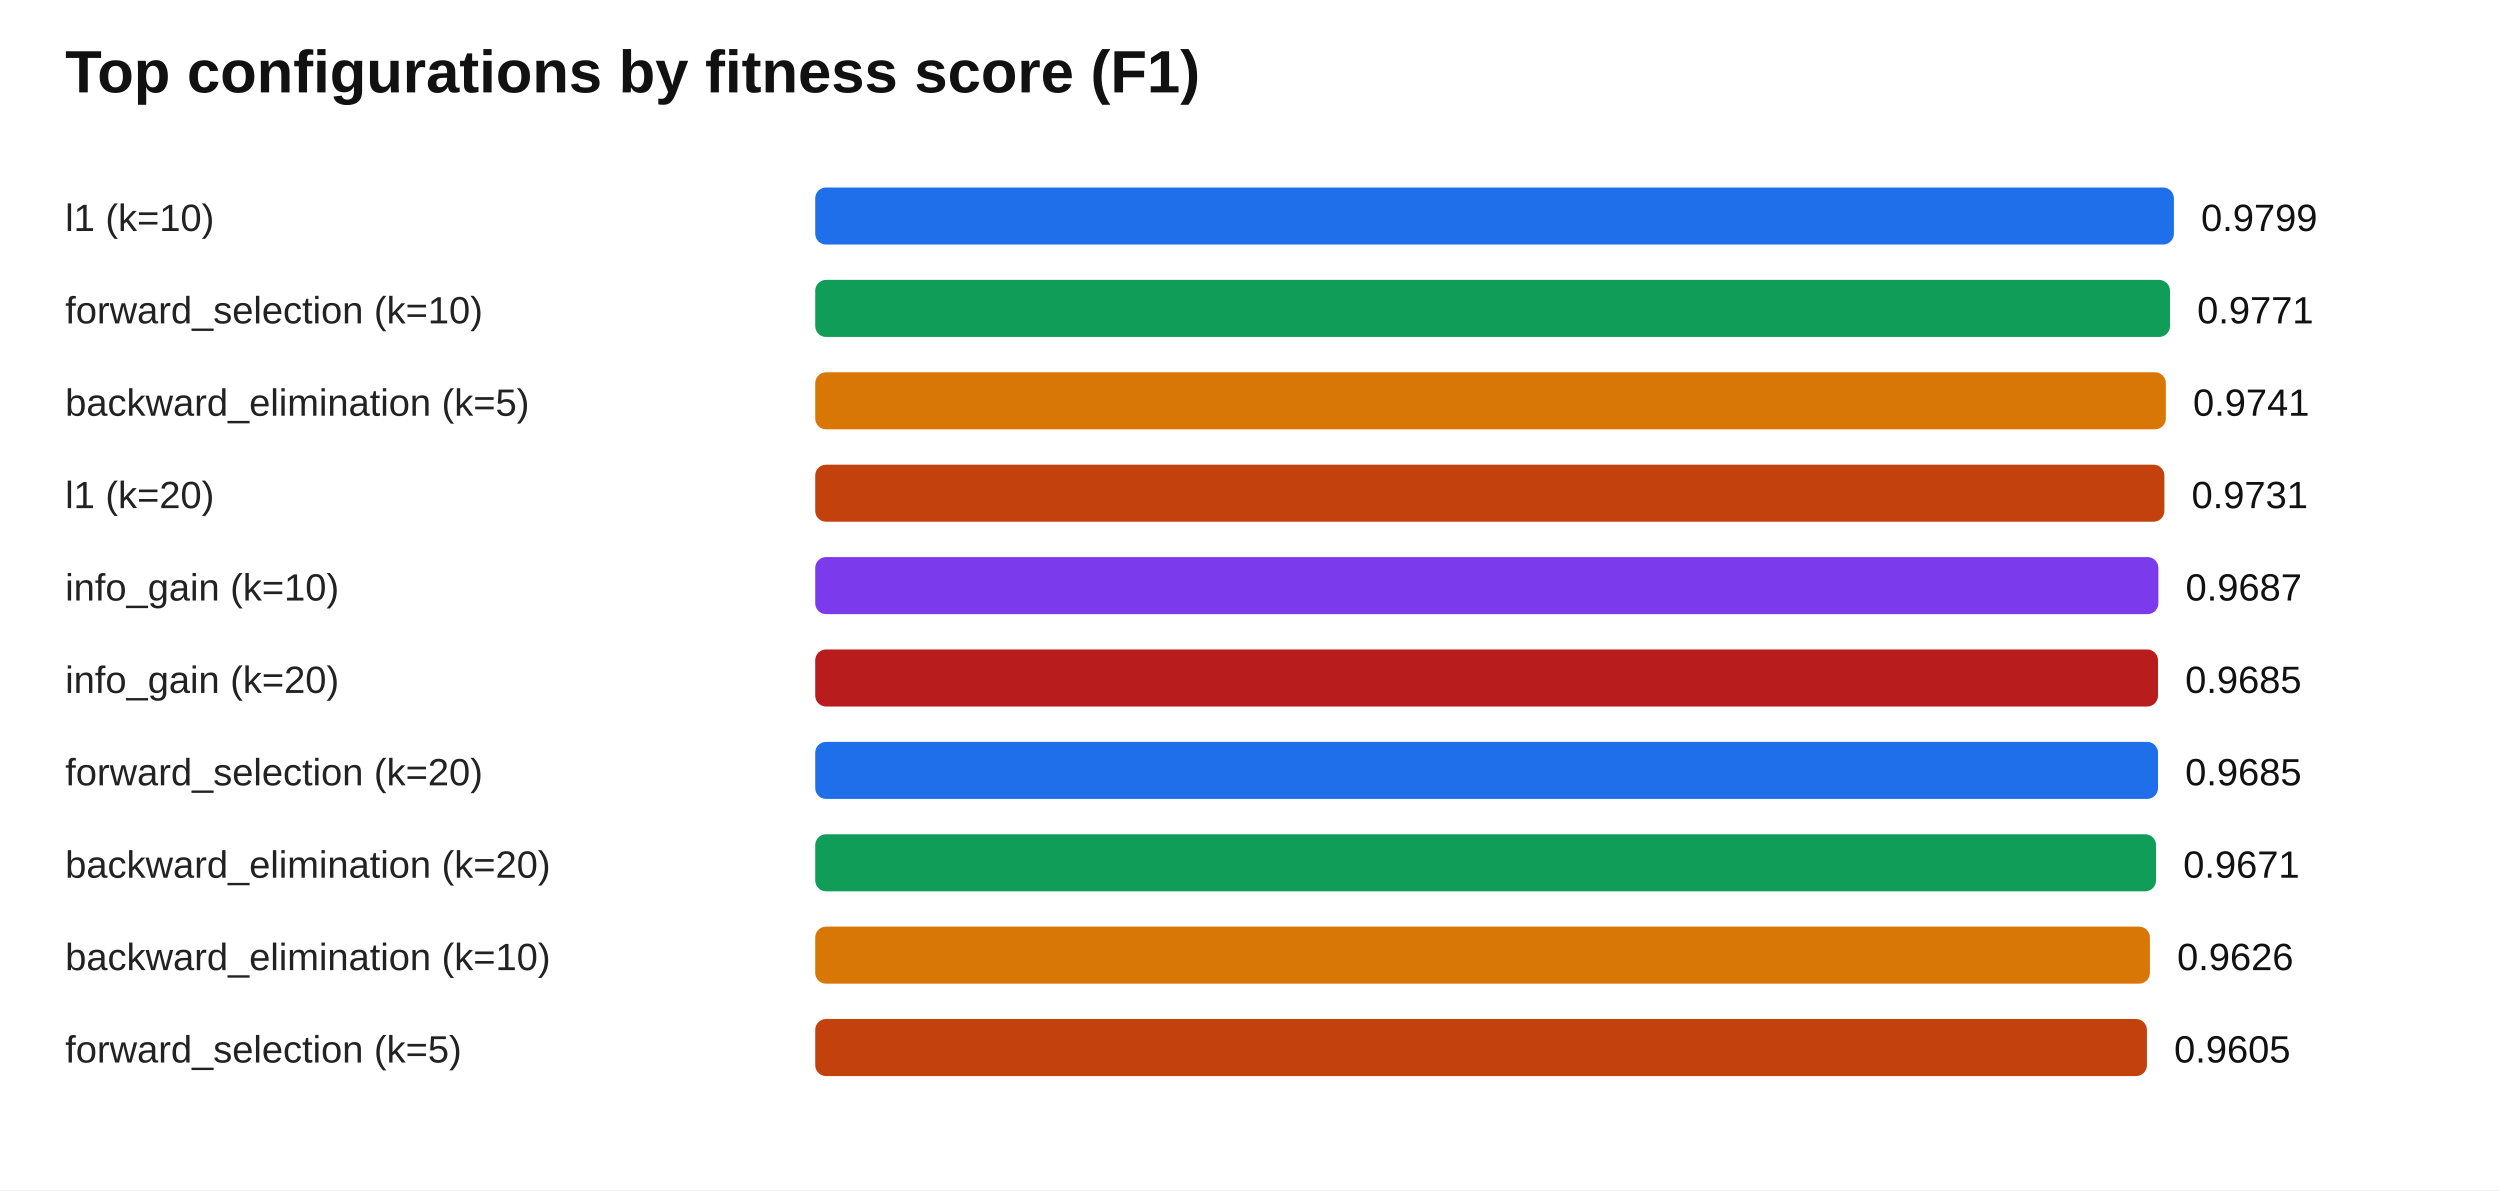
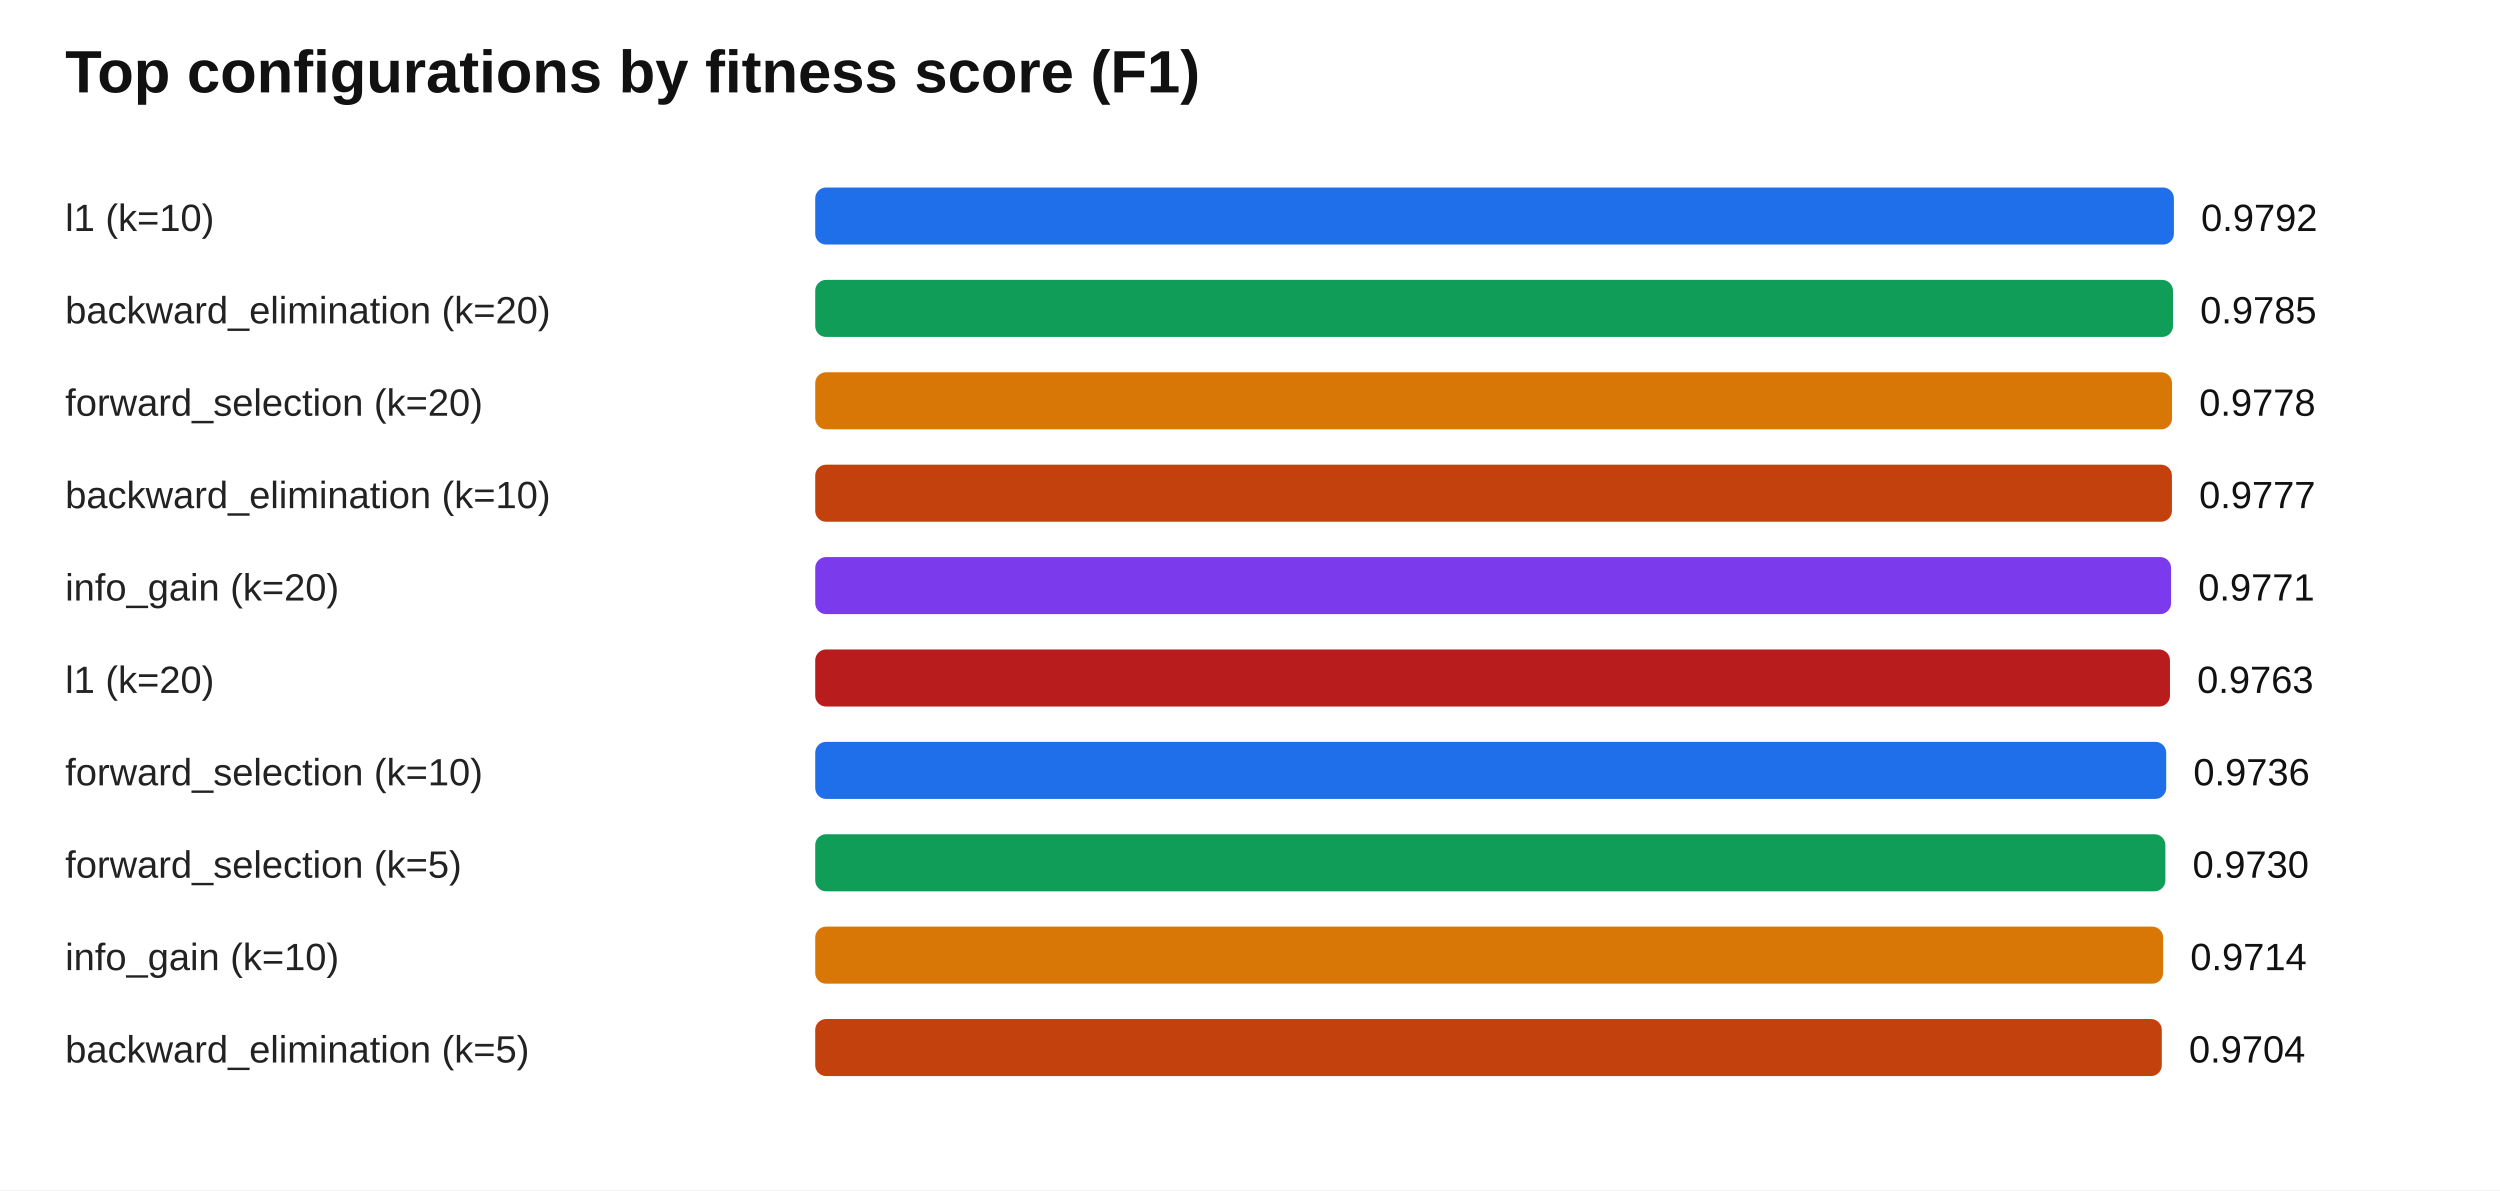
<svg xmlns="http://www.w3.org/2000/svg" width="920" height="438" viewBox="0 0 920 438">
  <rect width="100%" height="100%" fill="#ffffff" />
  <text x="24" y="34" font-family="Arial, sans-serif" font-size="22" font-weight="700" fill="#111111">Top configurations by fitness score (F1)</text>
  <text x="24" y="85" font-family="Arial, sans-serif" font-size="14" fill="#222222">l1 (k=10)</text>
  <rect x="300" y="69" width="500.00" height="21" rx="4" fill="#1f6feb" />
-   <text x="810.0" y="85" font-family="Arial, sans-serif" font-size="14" fill="#111111">0.9799</text>
-   <text x="24" y="119" font-family="Arial, sans-serif" font-size="14" fill="#222222">forward_selection (k=10)</text>
-   <rect x="300" y="103" width="498.56" height="21" rx="4" fill="#0f9d58" />
-   <text x="808.556" y="119" font-family="Arial, sans-serif" font-size="14" fill="#111111">0.9771</text>
-   <text x="24" y="153" font-family="Arial, sans-serif" font-size="14" fill="#222222">backward_elimination (k=5)</text>
-   <rect x="300" y="137" width="497.03" height="21" rx="4" fill="#d97706" />
-   <text x="807.03" y="153" font-family="Arial, sans-serif" font-size="14" fill="#111111">0.9741</text>
-   <text x="24" y="187" font-family="Arial, sans-serif" font-size="14" fill="#222222">l1 (k=20)</text>
-   <rect x="300" y="171" width="496.50" height="21" rx="4" fill="#c2410c" />
-   <text x="806.498" y="187" font-family="Arial, sans-serif" font-size="14" fill="#111111">0.9731</text>
-   <text x="24" y="221" font-family="Arial, sans-serif" font-size="14" fill="#222222">info_gain (k=10)</text>
-   <rect x="300" y="205" width="494.29" height="21" rx="4" fill="#7c3aed" />
-   <text x="804.286" y="221" font-family="Arial, sans-serif" font-size="14" fill="#111111">0.9687</text>
-   <text x="24" y="255" font-family="Arial, sans-serif" font-size="14" fill="#222222">info_gain (k=20)</text>
-   <rect x="300" y="239" width="494.15" height="21" rx="4" fill="#b91c1c" />
-   <text x="804.148" y="255" font-family="Arial, sans-serif" font-size="14" fill="#111111">0.9685</text>
-   <text x="24" y="289" font-family="Arial, sans-serif" font-size="14" fill="#222222">forward_selection (k=20)</text>
-   <rect x="300" y="273" width="494.15" height="21" rx="4" fill="#1f6feb" />
-   <text x="804.148" y="289" font-family="Arial, sans-serif" font-size="14" fill="#111111">0.9685</text>
-   <text x="24" y="323" font-family="Arial, sans-serif" font-size="14" fill="#222222">backward_elimination (k=20)</text>
-   <rect x="300" y="307" width="493.43" height="21" rx="4" fill="#0f9d58" />
-   <text x="803.429" y="323" font-family="Arial, sans-serif" font-size="14" fill="#111111">0.9671</text>
-   <text x="24" y="357" font-family="Arial, sans-serif" font-size="14" fill="#222222">backward_elimination (k=10)</text>
-   <rect x="300" y="341" width="491.17" height="21" rx="4" fill="#d97706" />
-   <text x="801.171" y="357" font-family="Arial, sans-serif" font-size="14" fill="#111111">0.9626</text>
-   <text x="24" y="391" font-family="Arial, sans-serif" font-size="14" fill="#222222">forward_selection (k=5)</text>
-   <rect x="300" y="375" width="490.07" height="21" rx="4" fill="#c2410c" />
-   <text x="800.07" y="391" font-family="Arial, sans-serif" font-size="14" fill="#111111">0.9605</text>
+   <text x="810.0" y="85" font-family="Arial, sans-serif" font-size="14" fill="#111111">0.9792</text>
+   <text x="24" y="119" font-family="Arial, sans-serif" font-size="14" fill="#222222">backward_elimination (k=20)</text>
+   <rect x="300" y="103" width="499.66" height="21" rx="4" fill="#0f9d58" />
+   <text x="809.664" y="119" font-family="Arial, sans-serif" font-size="14" fill="#111111">0.9785</text>
+   <text x="24" y="153" font-family="Arial, sans-serif" font-size="14" fill="#222222">forward_selection (k=20)</text>
+   <rect x="300" y="137" width="499.31" height="21" rx="4" fill="#d97706" />
+   <text x="809.307" y="153" font-family="Arial, sans-serif" font-size="14" fill="#111111">0.9778</text>
+   <text x="24" y="187" font-family="Arial, sans-serif" font-size="14" fill="#222222">backward_elimination (k=10)</text>
+   <rect x="300" y="171" width="499.27" height="21" rx="4" fill="#c2410c" />
+   <text x="809.271" y="187" font-family="Arial, sans-serif" font-size="14" fill="#111111">0.9777</text>
+   <text x="24" y="221" font-family="Arial, sans-serif" font-size="14" fill="#222222">info_gain (k=20)</text>
+   <rect x="300" y="205" width="498.95" height="21" rx="4" fill="#7c3aed" />
+   <text x="808.953" y="221" font-family="Arial, sans-serif" font-size="14" fill="#111111">0.9771</text>
+   <text x="24" y="255" font-family="Arial, sans-serif" font-size="14" fill="#222222">l1 (k=20)</text>
+   <rect x="300" y="239" width="498.55" height="21" rx="4" fill="#b91c1c" />
+   <text x="808.551" y="255" font-family="Arial, sans-serif" font-size="14" fill="#111111">0.9763</text>
+   <text x="24" y="289" font-family="Arial, sans-serif" font-size="14" fill="#222222">forward_selection (k=10)</text>
+   <rect x="300" y="273" width="497.16" height="21" rx="4" fill="#1f6feb" />
+   <text x="807.161" y="289" font-family="Arial, sans-serif" font-size="14" fill="#111111">0.9736</text>
+   <text x="24" y="323" font-family="Arial, sans-serif" font-size="14" fill="#222222">forward_selection (k=5)</text>
+   <rect x="300" y="307" width="496.86" height="21" rx="4" fill="#0f9d58" />
+   <text x="806.865" y="323" font-family="Arial, sans-serif" font-size="14" fill="#111111">0.9730</text>
+   <text x="24" y="357" font-family="Arial, sans-serif" font-size="14" fill="#222222">info_gain (k=10)</text>
+   <rect x="300" y="341" width="496.04" height="21" rx="4" fill="#d97706" />
+   <text x="806.038" y="357" font-family="Arial, sans-serif" font-size="14" fill="#111111">0.9714</text>
+   <text x="24" y="391" font-family="Arial, sans-serif" font-size="14" fill="#222222">backward_elimination (k=5)</text>
+   <rect x="300" y="375" width="495.54" height="21" rx="4" fill="#c2410c" />
+   <text x="805.536" y="391" font-family="Arial, sans-serif" font-size="14" fill="#111111">0.9704</text>
</svg>
